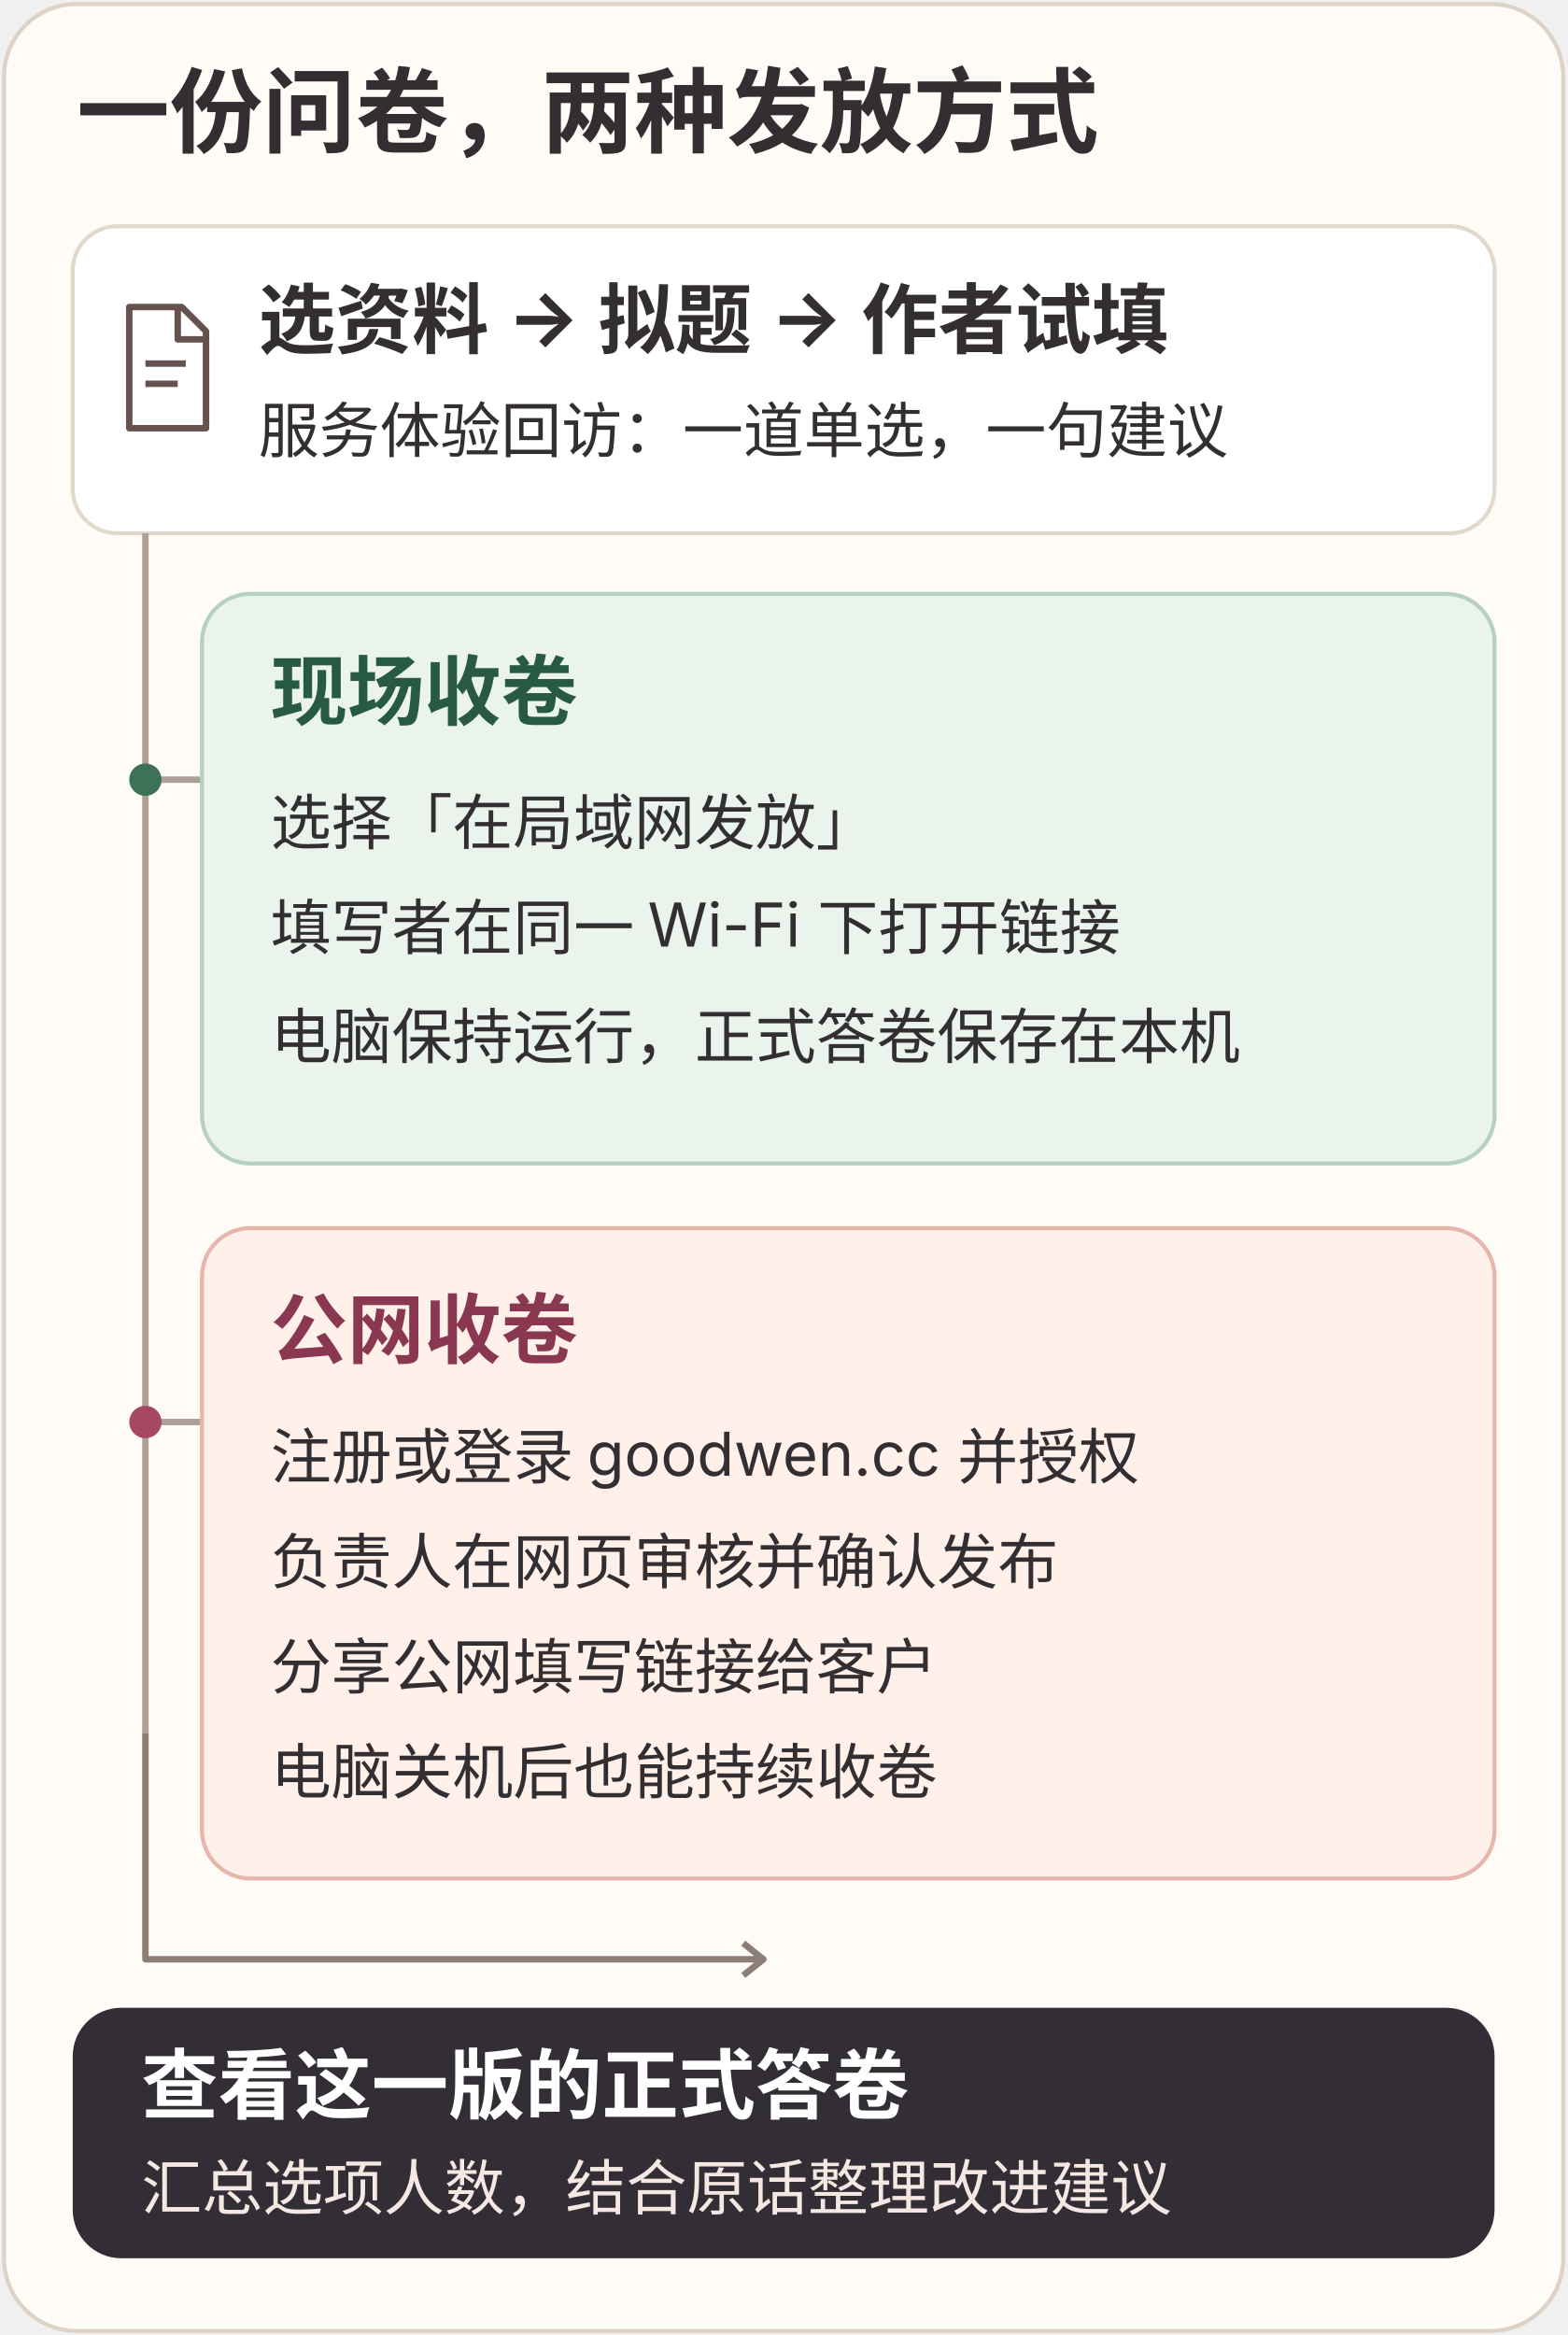
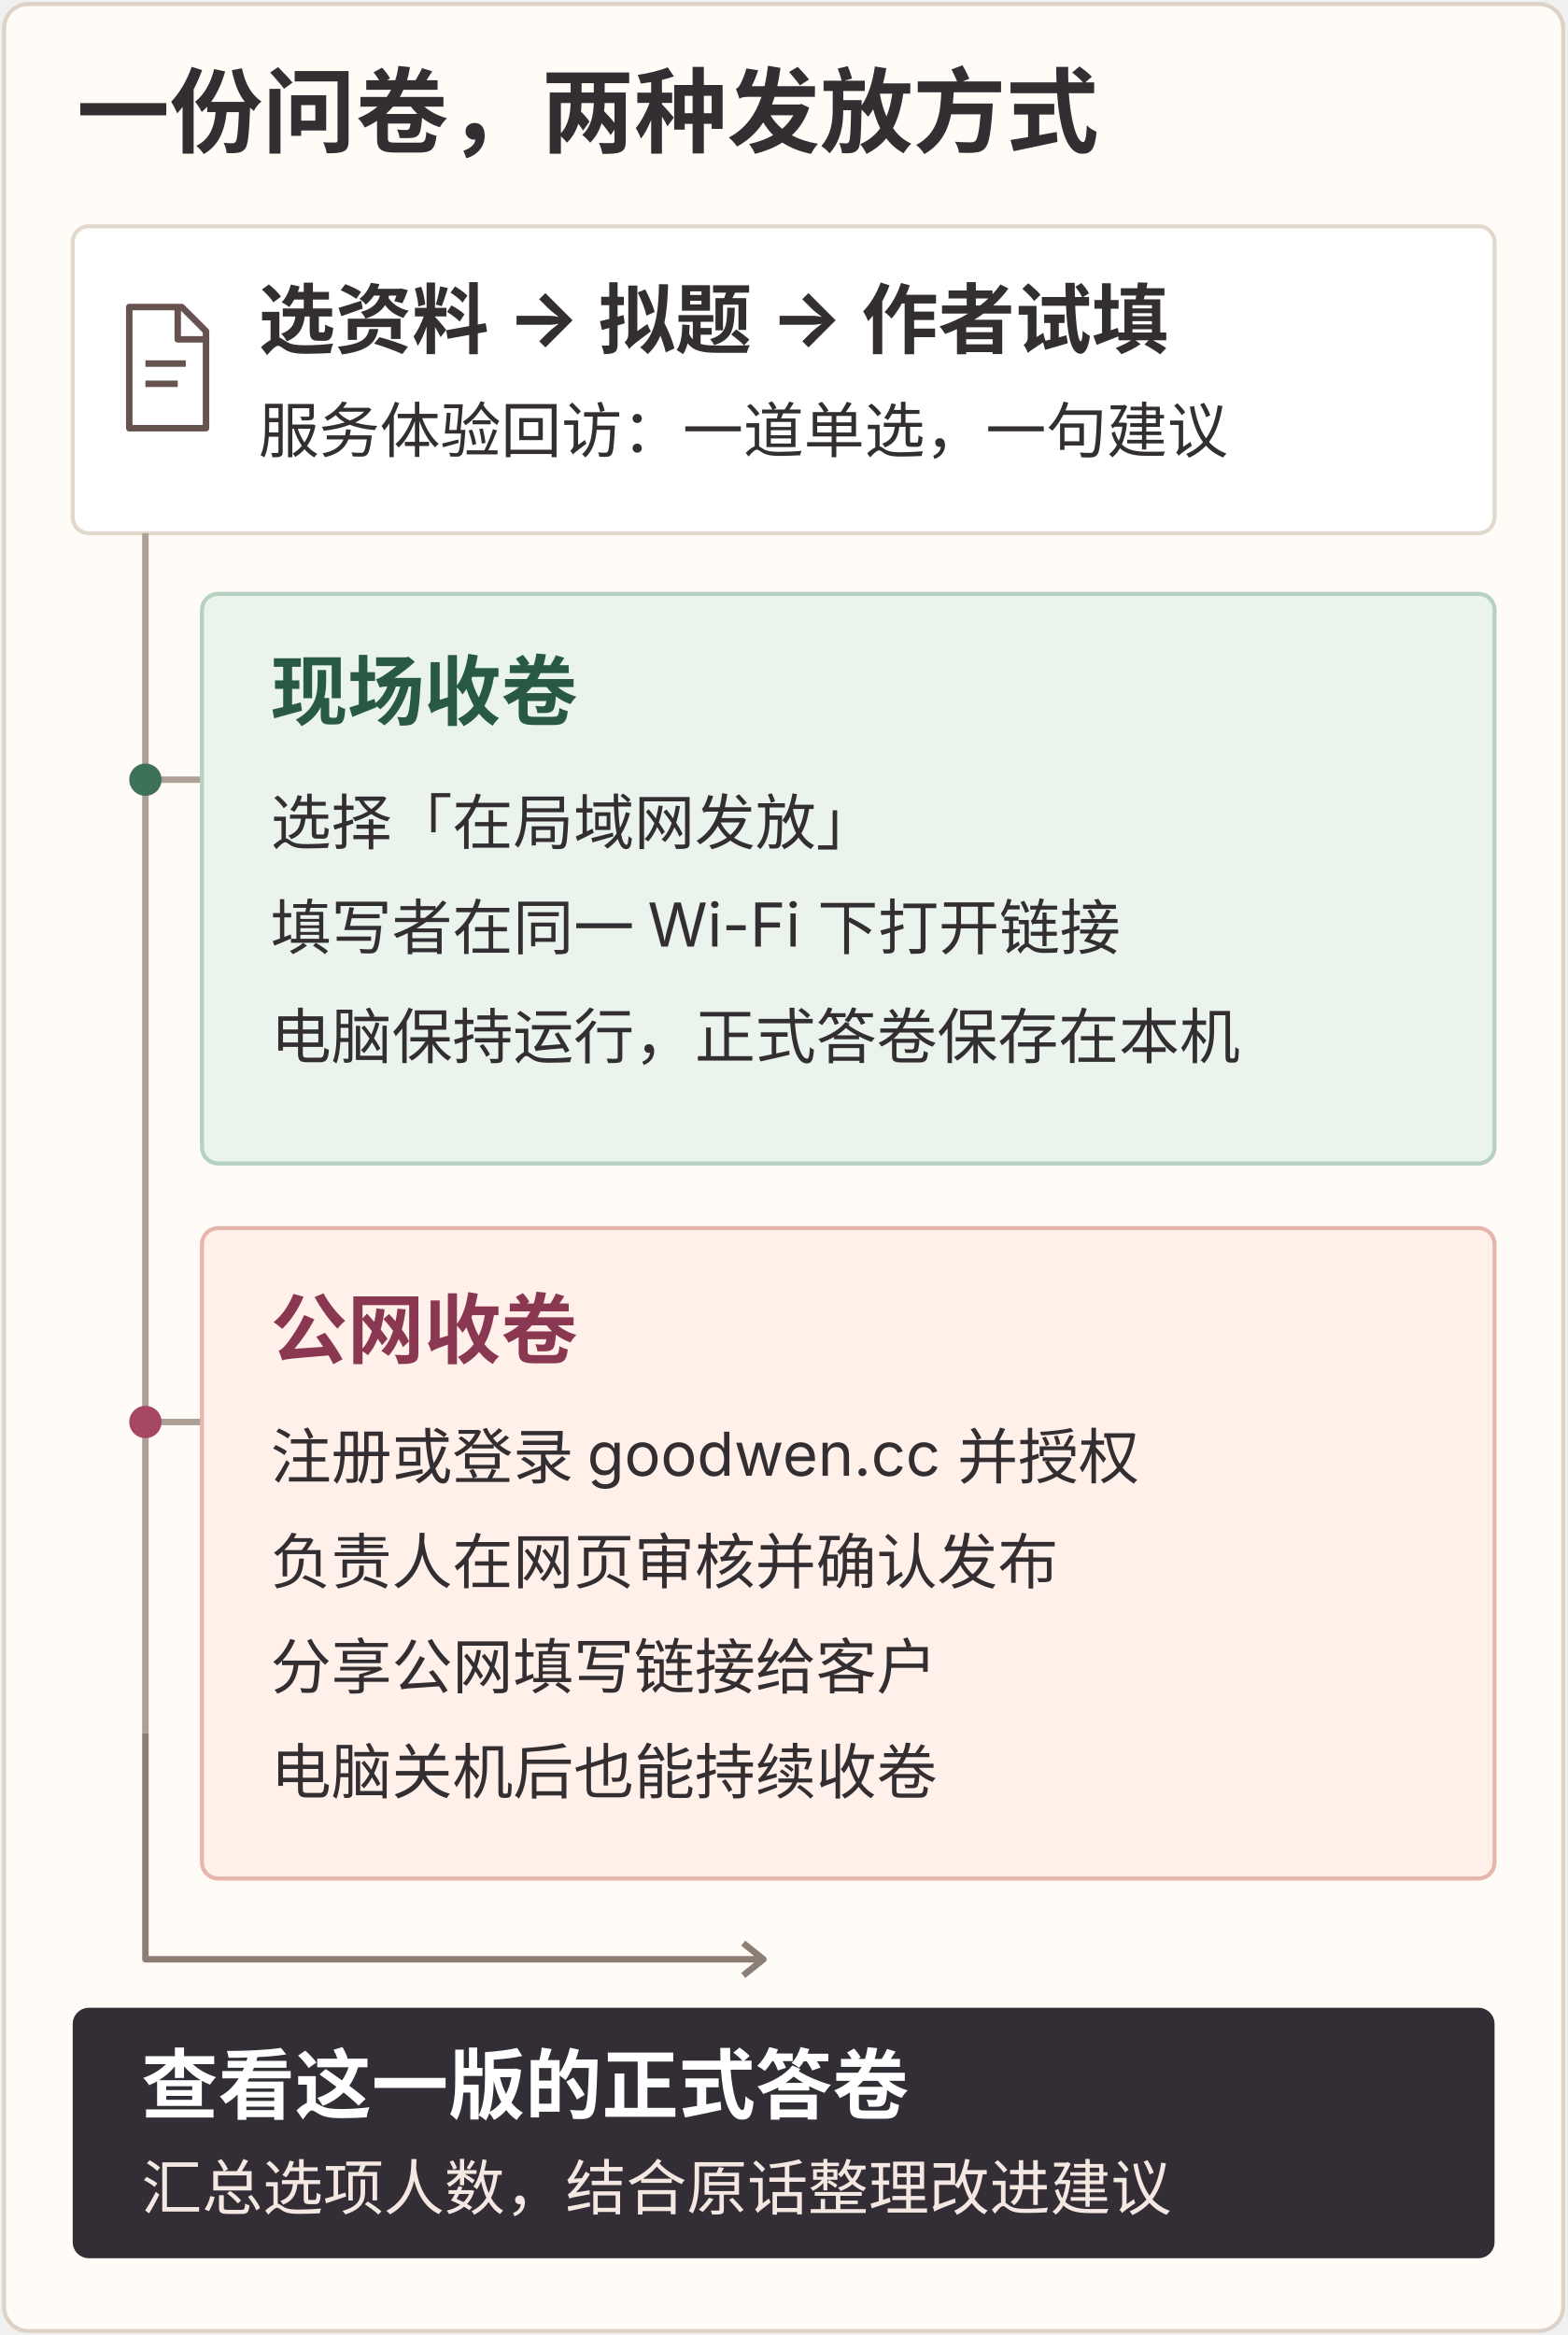
<svg xmlns="http://www.w3.org/2000/svg" width="388" height="578" viewBox="0 0 388 578" role="img" aria-labelledby="title desc" lang="zh-CN">
  <style>
    text{font-family:Inter,"Noto Sans CJK SC","PingFang SC","Microsoft YaHei",sans-serif;fill:#322e31}
    .title{font-size:23px;font-weight:750}.heading{font-size:19px;font-weight:700}.body{font-size:15px}
  </style>
-   <rect x="1" y="1" width="386" height="576" rx="18" fill="#fffcf7" stroke="#ded2c6" />
+   <rect x="1" y="1" width="386" height="576" rx="6" fill="#fffcf7" stroke="#ded2c6" />
  <text x="19" y="36" class="title">一份问卷，两种发放方式</text>
-   <rect x="18" y="56" width="352" height="76" rx="11" fill="white" stroke="#e2d9cc" />
+   <rect x="18" y="56" width="352" height="76" rx="4" fill="white" stroke="#e2d9cc" />
  <path d="M32 76h13l6 6v24H32zM44 76v8h7m-15 6h10m-10 5h8" fill="none" stroke="#66534f" stroke-width="1.6" stroke-linejoin="round" />
  <text x="64" y="86" class="heading">选资料 → 拟题 → 作者试填</text>
  <text x="64" y="112" class="body">服务体验回访：一道单选，一句建议</text>
  <path d="M36 132v297m0-236h16m-16 159h16" fill="none" stroke="#ada097" stroke-width="1.6" />
-   <rect x="50" y="147" width="320" height="141" rx="12" fill="#eaf3ec" stroke="#b6d1bf" />
+   <rect x="50" y="147" width="320" height="141" rx="4" fill="#eaf3ec" stroke="#b6d1bf" />
  <circle cx="36" cy="193" r="4" fill="#3e7258" />
  <text x="67" y="178" class="heading" style="fill:#285a43">现场收卷</text>
  <g class="body">
    <text x="67" y="209">选择「在局域网发放」</text>
    <text x="67" y="235">填写者在同一 Wi-Fi 下打开链接</text>
    <text x="67" y="262">电脑保持运行，正式答卷保存在本机</text>
  </g>
-   <rect x="50" y="304" width="320" height="161" rx="12" fill="#fff0ea" stroke="#e6b6ac" />
+   <rect x="50" y="304" width="320" height="161" rx="4" fill="#fff0ea" stroke="#e6b6ac" />
  <circle cx="36" cy="352" r="4" fill="#a64864" />
  <text x="67" y="336" class="heading" style="fill:#8a3851">公网收卷</text>
  <g class="body">
    <text x="67" y="366">注册或登录 goodwen.cc 并授权</text>
    <text x="67" y="392">负责人在网页审核并确认发布</text>
    <text x="67" y="418">分享公网填写链接给客户</text>
    <text x="67" y="444">电脑关机后也能持续收卷</text>
  </g>
  <path d="M36 429v56h153m-5-4 5 4-5 4" fill="none" stroke="#8c7e74" stroke-width="1.6" stroke-linejoin="round" />
-   <rect x="18" y="497" width="352" height="62" rx="12" fill="#332e36" />
+   <rect x="18" y="497" width="352" height="62" rx="4" fill="#332e36" />
  <text x="35" y="523" class="heading" style="fill:#fff">查看这一版的正式答卷</text>
  <text x="35" y="547" class="body" style="fill:#f5e8e3">汇总选项人数，结合原话整理改进建议</text>
</svg>
